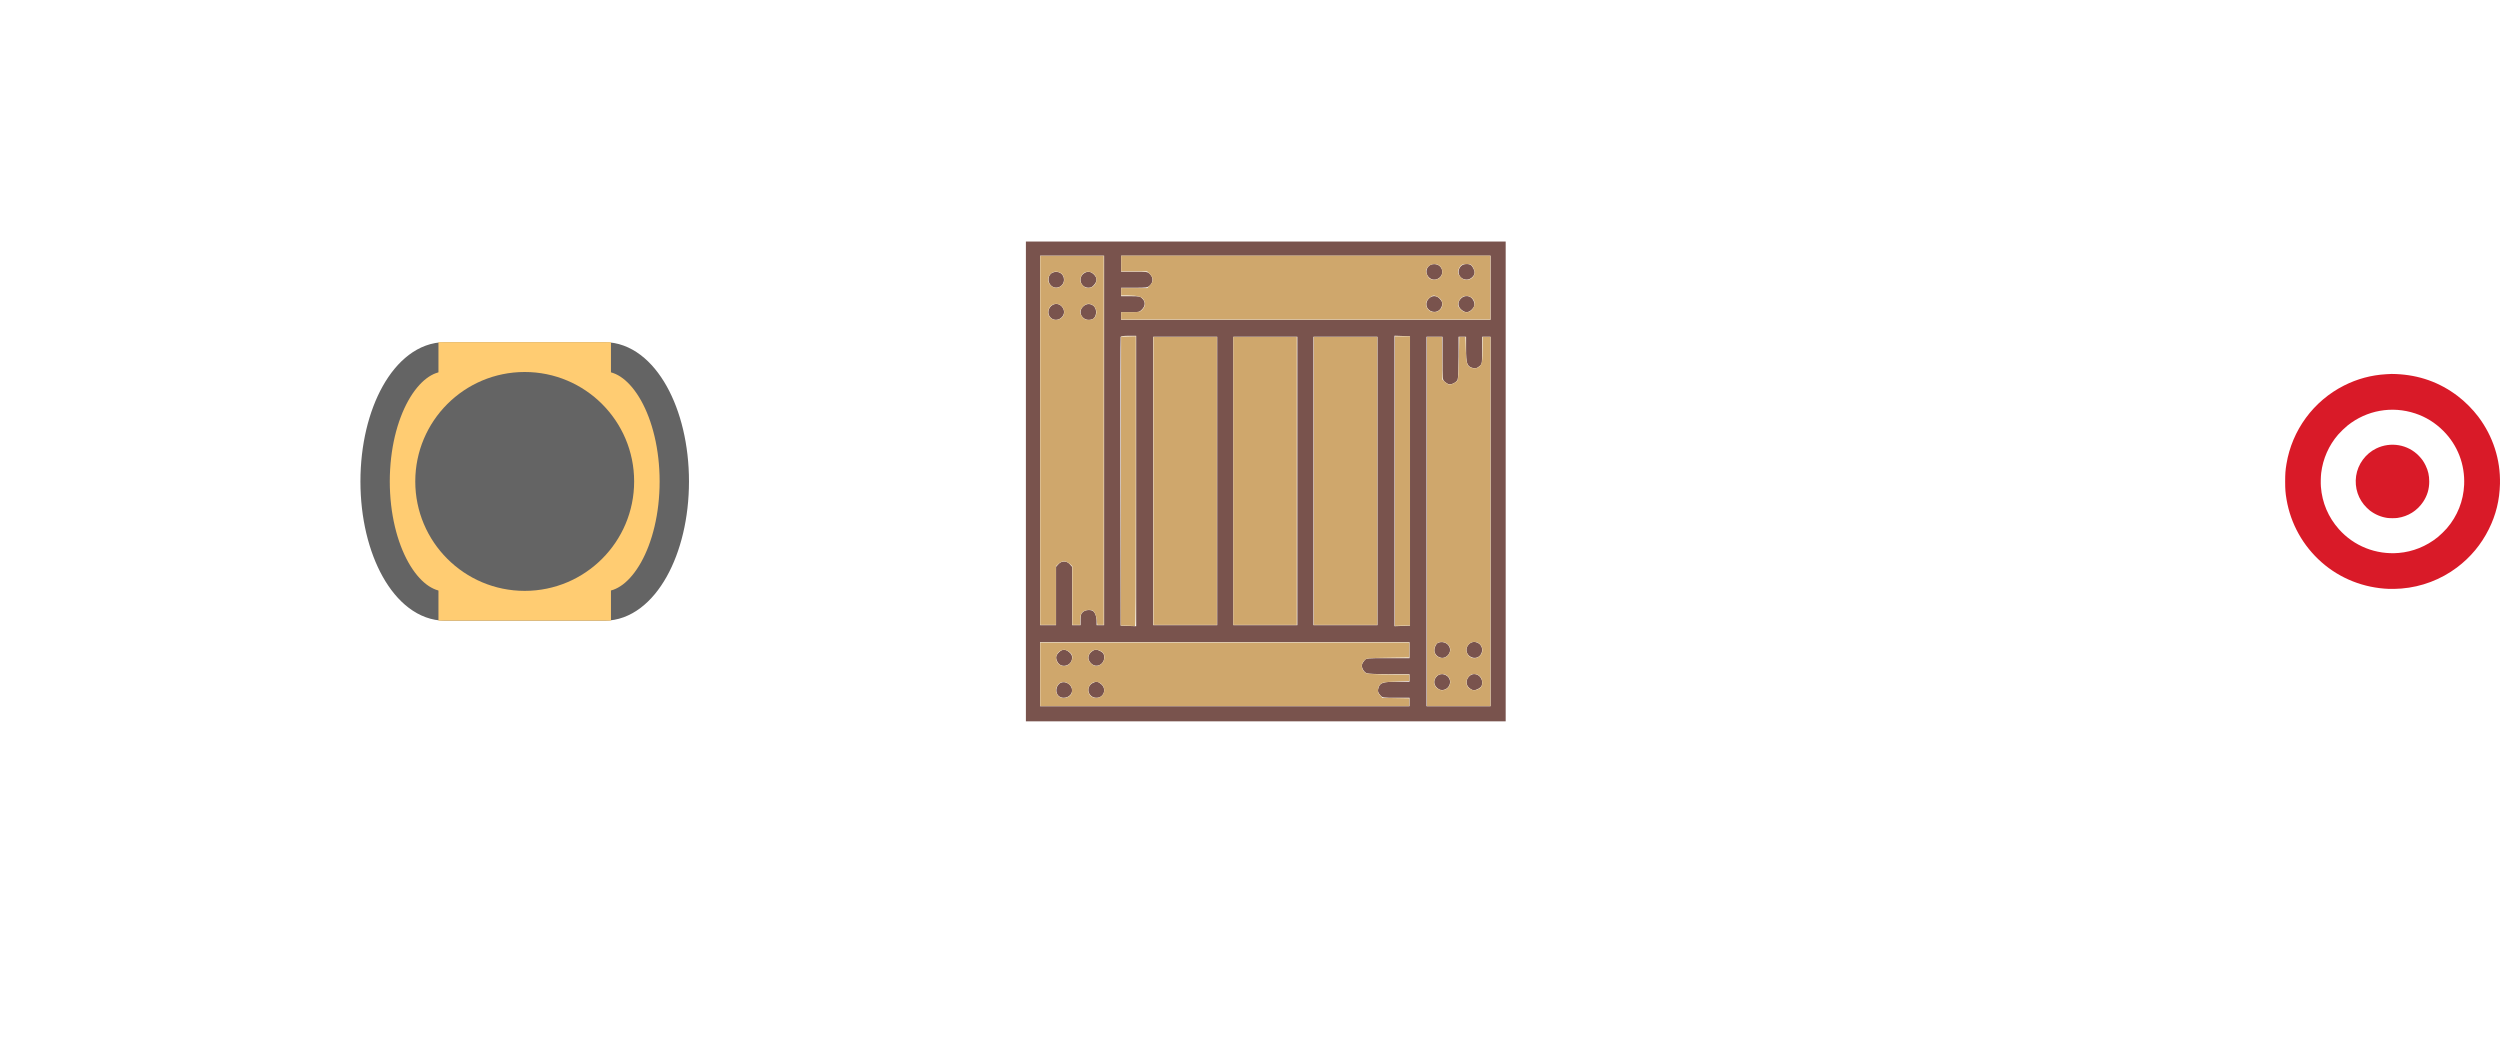
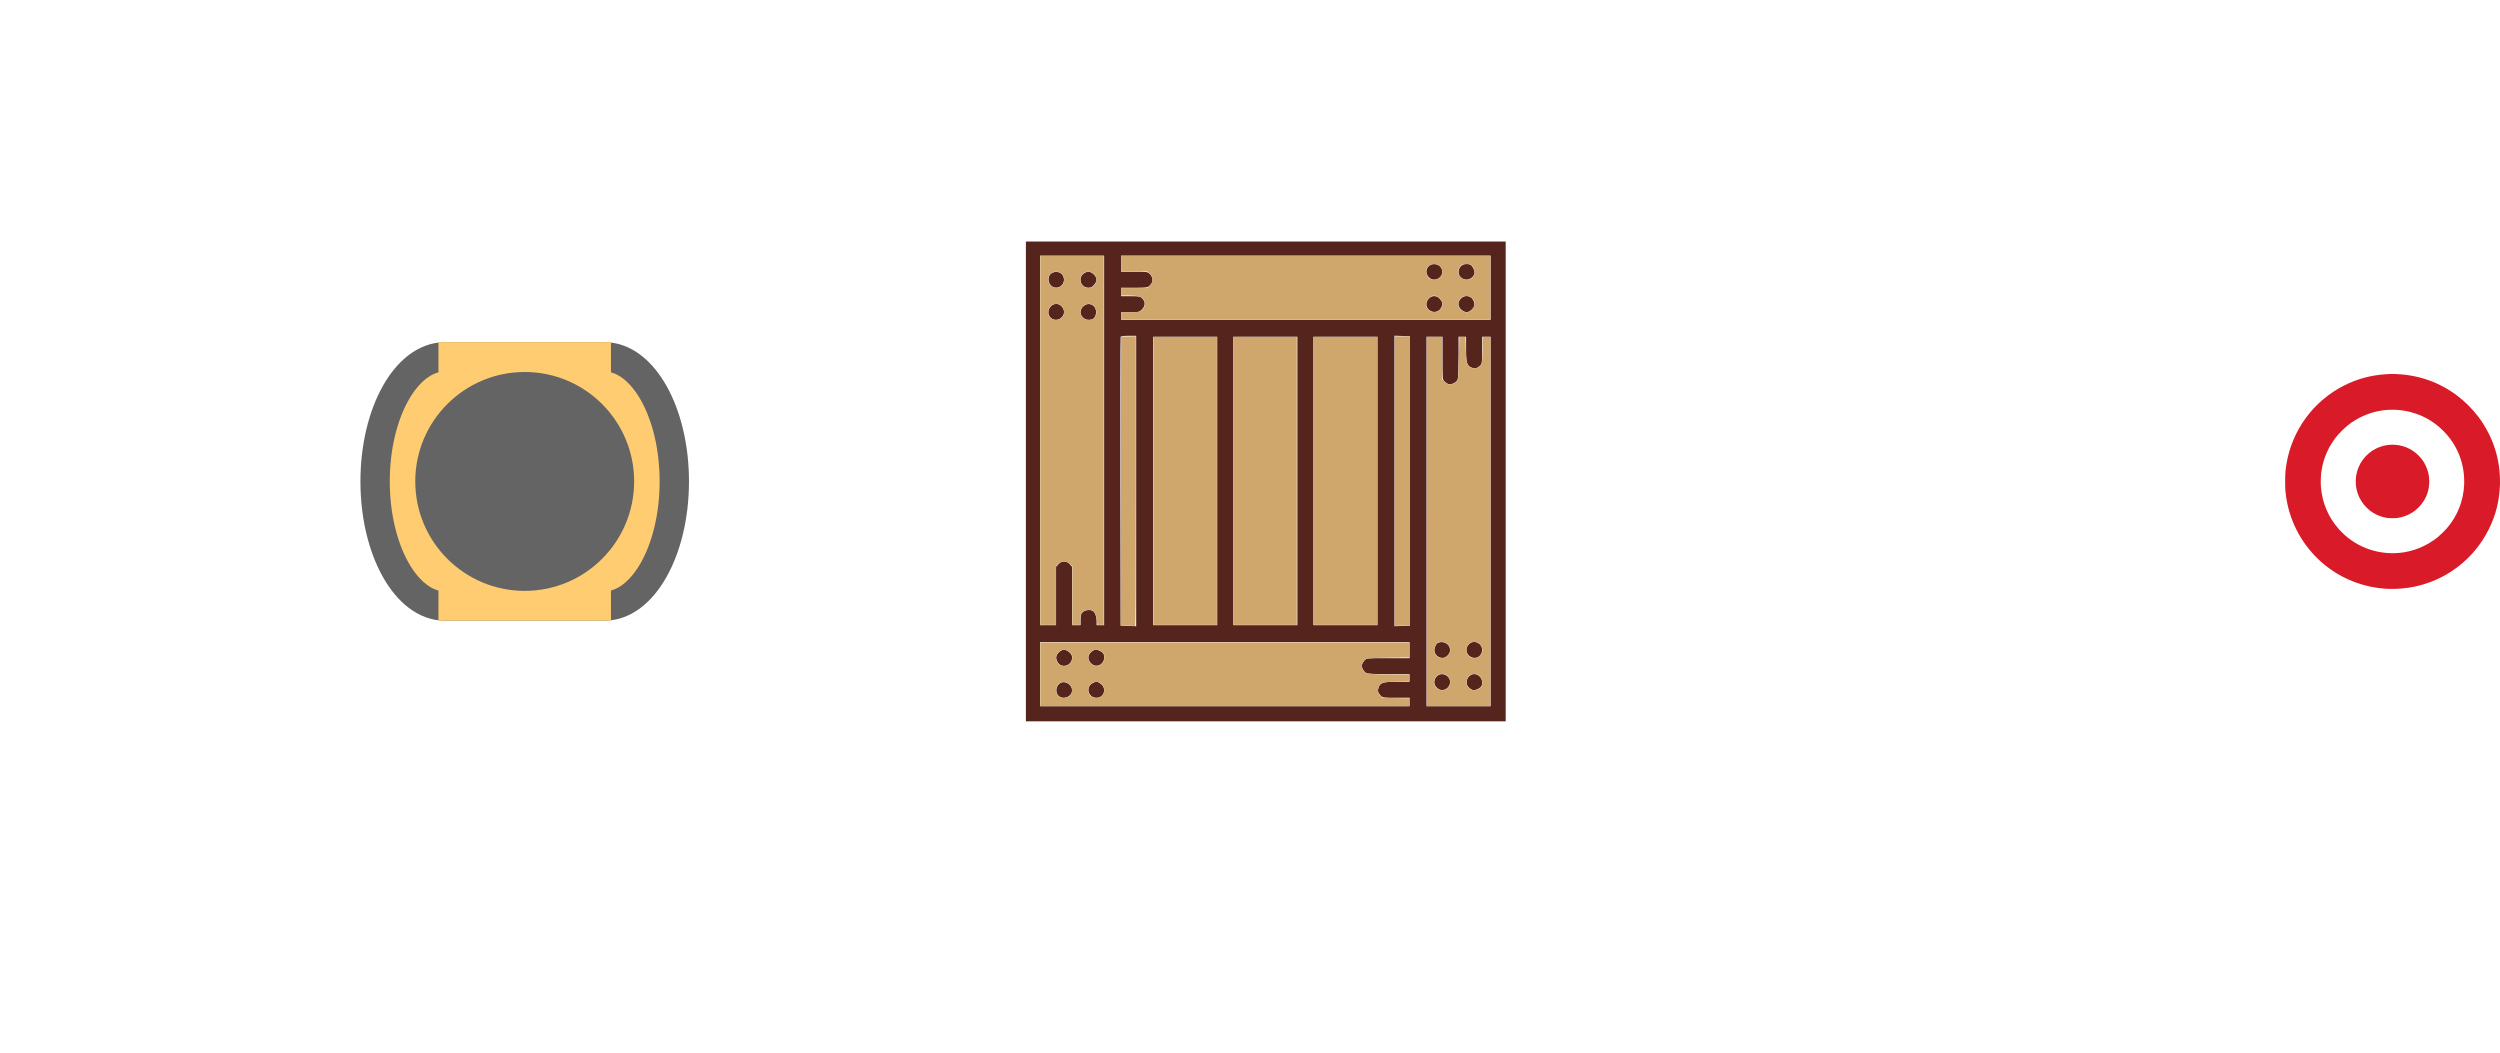
<svg xmlns="http://www.w3.org/2000/svg" xmlns:xlink="http://www.w3.org/1999/xlink" width="340.616mm" height="143.431mm" viewBox="0 0 1206.906 508.22" id="svg2" version="1.1">
  <defs id="defs4">
    <linearGradient id="linearGradient8324">
      <stop style="stop-color:#195eaf;stop-opacity:1;" offset="0" id="stop8326" />
      <stop style="stop-color:#195eaf;stop-opacity:0;" offset="1" id="stop8328" />
    </linearGradient>
    <linearGradient xlink:href="#linearGradient8324" id="linearGradient8330" x1="84.873" y1="592.25" x2="1402.669" y2="592.25" gradientUnits="userSpaceOnUse" gradientTransform="translate(-4.04061,-539.1169)" />
    <linearGradient xlink:href="#linearGradient8324" id="linearGradient18275" gradientUnits="userSpaceOnUse" x1="84.873" y1="592.25" x2="1402.669" y2="592.25" gradientTransform="translate(14.14214,577.8072)" />
  </defs>
  <g id="layer1" transform="translate(-39.73702,-222.8384)">
    <path style="fill:none;fill-rule:evenodd;stroke:url(#linearGradient18275);stroke-width:21.26;stroke-linecap:round;stroke-linejoin:miter;stroke-miterlimit:4;stroke-dasharray:42.52, 42.52;stroke-dashoffset:0;stroke-opacity:1" d="m 132.451,1036.192 c 0,0 -83.838,1.653 66,0 149.838,-1.653 160.127,206 456.857,206 296.73,0 406.857,-208.571 508.286,-208.571" id="path8283" />
-     <g id="g8250" transform="matrix(1.264757,0,0,1.264757,-111.9364,-146.0837)">
-       <g transform="matrix(0.9890888,0,0,0.9890888,71.5238,84.11912)" id="g8207">
-         <g id="g8128" transform="matrix(0.1889383,0,0,0.1889383,442.9511,301.1871)" style="fill:#54241d;fill-opacity:0.784">
-           <g id="g8130" transform="matrix(0.1,0,0,-0.1,0,509)" style="fill:#54241d;fill-opacity:0.784">
-             <path id="path8132" d="m 100,90 0,-4900 4900,0 4900,0 0,4900 0,4900 -4900,0 -4900,0 0,-4900 z m 1598,837.5 0,-3773.7 -77,0 -77,0 0,86.6 c 0,98.2 -38.5,190.6 -86.6,209.9 -65.5,25 -152.1,11.5 -196.4,-30.8 -36.6,-34.6 -44.3,-61.6 -44.3,-154 l 0,-111.7 -86.6,0 -86.6,0 0,594.9 0,596.9 -46.2,52 c -63.5,75.1 -171.4,75.1 -234.9,0 l -46.2,-52 0,-596.9 0,-594.9 -163.7,0 -163.7,0 0,3773.7 0,3773.7 654.6,0 654.6,0 0,-3773.7 z m 7893.9,3119.1 0,-654.6 -3773.6,0 -3773.7,0 0,77 0,77 184.8,0 c 177.1,0 186.8,1.9 240.7,55.8 71.2,73.2 75.1,157.9 7.7,223.3 -42.4,44.3 -59.7,48.1 -240.7,48.1 l -192.5,0 0,86.6 0,86.6 267.6,0 c 252.2,0 271.5,1.9 317.7,44.3 73.2,65.5 75.1,163.7 1.9,234.9 -44.3,46.2 -55.8,48.1 -317.7,48.1 l -269.5,0 0,163.7 0,163.7 3773.7,0 3773.7,0 0,-654.5 z m -7239.2,-3947 0,-2967 -157.9,5.8 -159.8,5.8 -5.8,2936.2 c -1.9,1615.4 0,2947.7 5.8,2961.2 5.8,15.4 57.8,23.1 163.7,23.1 l 154,0 0,-2965.1 z m 5593.1,0 0,-2955.4 -157.9,-5.8 -159.8,-5.8 0,2967 0,2967 159.8,-5.8 157.9,-5.8 0,-2955.4 z m -3937.4,0 0,-2945.8 -654.6,0 -654.6,0 0,2945.8 0,2945.8 654.6,0 654.6,0 0,-2945.8 z m 1636.6,0 0,-2945.8 -654.6,0 -654.6,0 0,2945.8 0,2945.8 654.6,0 654.6,0 0,-2945.8 z m 1636.5,0 0,-2945.8 -654.6,0 -654.6,0 0,2945.8 0,2945.8 654.6,0 654.6,0 0,-2945.8 z M 8610,2606.4 c 0,-431.3 0,-440.9 44.3,-479.4 23.1,-21.2 57.8,-44.3 77,-50.1 53.9,-19.3 165.6,36.6 186.8,92.4 11.5,28.9 19.2,236.8 19.2,464 l 0,412 77,0 77,0 0,-250.3 c 0,-284.9 19.2,-348.5 115.5,-381.2 67.4,-25 107.8,-15.4 169.4,40.4 40.4,36.6 42.4,53.9 42.4,315.8 l 0,275.3 86.6,0 86.6,0 0,-3773.6 0,-3773.7 -654.6,0 -654.6,0 0,3773.7 0,3773.7 163.7,0 163.7,0 0,-439 z m -673.8,-5962.8 0,-163.6 -439,0 c -431.3,0 -440.9,0 -479.4,-42.4 -21.2,-25 -46.2,-63.5 -52,-86.6 -17.3,-57.8 36.6,-155.9 96.3,-179.1 27,-11.5 234.9,-19.2 462.1,-19.2 l 412,0 0,-77 0,-77 -250.3,0 c -285,0 -348.5,-19.2 -381.2,-115.5 -25,-67.4 -15.4,-107.8 40.4,-167.5 36.6,-42.4 53.9,-44.3 315.8,-44.3 l 275.3,0 0,-86.6 0,-86.6 -3773.7,0 -3773.7,0 0,654.6 0,654.6 3773.7,0 3773.7,0 0,-163.8 z" style="fill:#54241d;fill-opacity:0.784" />
-             <path id="path8134" d="m 644.9,4354.6 c -92.4,-36.6 -111.7,-182.9 -34.7,-259.9 98.2,-100.1 267.6,-27 267.6,115.5 0,121.3 -113.6,192.6 -232.9,144.4 z" style="fill:#54241d;fill-opacity:0.784" />
-             <path id="path8136" d="m 1303.3,4350.8 c -150.2,-80.9 -94.3,-304.2 75.1,-304.2 50.1,0 77,13.5 115.5,59.7 65.5,77 63.5,142.5 -5.8,211.8 -59.6,57.7 -119.3,69.3 -184.8,32.7 z" style="fill:#54241d;fill-opacity:0.784" />
-             <path id="path8138" d="m 648.7,3696.2 c -98.2,-52 -119.4,-188.7 -42.4,-261.8 129,-121.3 335,32.7 254.2,188.7 -44.3,84.6 -134.8,115.4 -211.8,73.1 z" style="fill:#54241d;fill-opacity:0.784" />
-             <path id="path8140" d="m 1278.3,3671.1 c -148.3,-125.2 -5.8,-336.9 179.1,-267.6 84.7,32.7 104,198.3 30.8,265.7 -63.6,57.8 -142.5,57.8 -209.9,1.9 z" style="fill:#54241d;fill-opacity:0.784" />
-             <path id="path8142" d="m 8325.1,4483.6 c -121.3,-129 32.7,-335 188.7,-254.1 154,78.9 100.1,298.4 -73.2,298.4 -52,0 -86.6,-13.5 -115.5,-44.3 z" style="fill:#54241d;fill-opacity:0.784" />
-             <path id="path8144" d="m 8977.8,4477.9 c -90.5,-113.6 -17.3,-265.7 127.1,-265.7 77,0 159.8,75.1 159.8,144.4 0,53.9 -50,144.4 -86.6,159.8 -75.2,28.8 -159.9,11.5 -200.3,-38.5 z" style="fill:#54241d;fill-opacity:0.784" />
-             <path id="path8146" d="m 8330.8,3825.2 c -78.9,-77 -63.5,-202.2 32.7,-252.2 104,-53.9 213.7,1.9 238.7,119.4 7.7,46.2 0,71.2 -40.4,119.4 -65.4,78.8 -161.7,84.6 -231,13.4 z" style="fill:#54241d;fill-opacity:0.784" />
-             <path id="path8148" d="m 8985.5,3825.2 c -71.2,-69.3 -65.5,-165.6 11.5,-229.1 77,-65.5 142.5,-63.5 211.8,5.8 61.6,63.5 69.3,111.7 27,192.5 -48.2,94.3 -173.3,109.7 -250.3,30.8 z" style="fill:#54241d;fill-opacity:0.784" />
-             <path id="path8150" d="m 8517.6,-3206.2 c -42.4,-17.3 -84.7,-121.3 -71.2,-179.1 15.4,-67.4 63.5,-111.7 136.7,-127.1 84.7,-17.3 181,67.4 181,157.9 -0.1,119.4 -127.1,196.4 -246.5,148.3 z" style="fill:#54241d;fill-opacity:0.784" />
-             <path id="path8152" d="m 9153,-3231.2 c -86.6,-80.9 -65.5,-215.6 40.4,-265.7 109.7,-53.9 225.3,23.1 225.3,146.3 0,138.6 -165.6,213.7 -265.7,119.4 z" style="fill:#54241d;fill-opacity:0.784" />
-             <path id="path8154" d="m 8498.3,-3885.8 c -88.6,-82.8 -71.2,-206 36.6,-267.6 98.2,-55.8 229.1,27 229.1,146.3 0,134.7 -167.5,211.8 -265.7,121.3 z" style="fill:#54241d;fill-opacity:0.784" />
-             <path id="path8156" d="m 9149.1,-3895.5 c -65.5,-71.2 -63.5,-173.3 7.7,-233 28.9,-25 69.3,-46.2 90.5,-46.2 53.9,0 144.4,50 159.8,86.6 65.5,175.3 -134.8,323.6 -258,192.6 z" style="fill:#54241d;fill-opacity:0.784" />
-             <path id="path8158" d="m 771.9,-3402.6 c -61.6,-63.5 -69.3,-111.7 -27,-192.5 73.2,-144.4 298.4,-82.8 298.4,82.8 0,50.1 -13.5,77 -59.7,115.5 -76.9,65.5 -142.3,63.5 -211.7,-5.8 z" style="fill:#54241d;fill-opacity:0.784" />
-             <path id="path8160" d="m 1440,-3389.1 c -77,-67.4 -82.8,-150.2 -21.2,-223.3 125.1,-148.3 336.9,-5.8 267.6,179.1 -15.4,36.6 -105.9,86.6 -159.8,86.6 -21.1,0 -59.6,-19.3 -86.6,-42.4 z" style="fill:#54241d;fill-opacity:0.784" />
-             <path id="path8162" d="m 818.1,-4020.6 c -107.8,-44.3 -130.9,-213.7 -38.5,-279.2 104,-73.2 263.8,0 263.8,123.2 0,109.8 -127.1,196.4 -225.3,156 z" style="fill:#54241d;fill-opacity:0.784" />
-             <path id="path8164" d="m 1467,-4026.4 c -154,-79 -98.2,-302.3 75.1,-302.3 150.2,0 211.8,179.1 96.3,277.3 -65.5,55.8 -100.2,61.6 -171.4,25 z" style="fill:#54241d;fill-opacity:0.784" />
-           </g>
-         </g>
-         <path style="opacity:1;fill:#cfa76c;fill-opacity:1;stroke:none;stroke-width:15.945;stroke-linecap:butt;stroke-linejoin:round;stroke-miterlimit:4;stroke-dasharray:none;stroke-dashoffset:0;stroke-opacity:1" d="m 481.606,331.756 0,-1.429 3.588,0 c 3.317,0 3.653,-0.065 4.45,-0.862 1.181,-1.181 1.424,-2.405 0.741,-3.726 -0.706,-1.366 -2.243,-1.836 -6.011,-1.839 l -2.768,-0.002 0,-1.429 0,-1.429 5.027,0 5.027,0 1.044,-1.044 c 1.404,-1.404 1.404,-2.937 0,-4.341 l -1.044,-1.044 -5.027,0 -5.027,0 0,-3.036 0,-3.036 71.25,0 71.25,0 0,12.321 0,12.321 -71.25,0 -71.25,0 0,-1.429 z M 604.59,329.451 c 1.601,-1.483 1.187,-3.968 -0.834,-5.013 -1.466,-0.758 -1.979,-0.682 -3.287,0.487 -0.907,0.811 -1.148,1.308 -1.148,2.368 0,2.685 3.26,4.021 5.269,2.159 z m 12.52,-0.223 c 1.106,-1.314 1.184,-2.761 0.216,-3.991 -1.398,-1.778 -4.166,-1.522 -5.201,0.48 -0.771,1.492 -0.637,2.404 0.525,3.566 1.464,1.464 3.2,1.443 4.46,-0.055 z m -12.452,-12.278 c 0.605,-0.605 0.877,-1.274 0.877,-2.159 0,-3.58 -4.981,-4.21 -6.193,-0.784 -0.295,0.833 0.579,2.921 1.428,3.415 1.181,0.686 2.945,0.472 3.889,-0.472 z m 12.5,0 c 1.068,-1.068 1.126,-2.461 0.166,-4.034 -0.605,-0.993 -0.911,-1.161 -2.112,-1.161 -1.903,0 -2.47,0.267 -3.083,1.454 -0.746,1.442 -0.652,2.266 0.402,3.518 1.217,1.446 3.303,1.546 4.627,0.222 z" id="path8189" />
-         <path style="opacity:1;fill:#cfa76c;fill-opacity:1;stroke:none;stroke-width:15.945;stroke-linecap:butt;stroke-linejoin:round;stroke-miterlimit:4;stroke-dasharray:none;stroke-dashoffset:0;stroke-opacity:1" d="m 599.633,411.119 0,-71.216 2.881,0 2.881,0 0.087,8.227 0.087,8.227 0.935,0.856 c 0.514,0.471 1.224,0.929 1.578,1.018 0.891,0.224 2.947,-0.827 3.373,-1.723 0.237,-0.5 0.372,-2.912 0.482,-8.649 l 0.153,-7.956 1.185,0 1.185,0 0.138,4.609 c 0.16,5.342 0.447,6.461 1.826,7.115 1.285,0.61 2.419,0.507 3.393,-0.306 1.078,-0.9 1.249,-1.887 1.269,-7.314 l 0.015,-4.104 1.515,0 1.515,0 0,71.216 0,71.216 -12.248,0 -12.248,0 0,-71.216 z m 7.208,64.754 c 2.211,-1.049 2.394,-4.137 0.321,-5.401 -2.17,-1.323 -4.75,0.138 -4.75,2.691 0,1.137 0.497,1.949 1.608,2.626 0.964,0.588 1.712,0.61 2.822,0.084 z m 12.309,0.057 c 1.309,-0.554 1.825,-1.312 1.806,-2.652 -0.029,-2.002 -1.329,-3.317 -3.279,-3.317 -0.707,0 -1.117,0.195 -1.76,0.839 -1.575,1.575 -1.37,3.864 0.444,4.97 0.969,0.591 1.676,0.632 2.789,0.16 z m -11.643,-12.957 c 1.046,-1.002 1.368,-2.264 0.879,-3.436 -0.747,-1.788 -3.355,-2.567 -4.798,-1.432 -1.313,1.033 -1.508,3.643 -0.352,4.729 1.322,1.242 3.06,1.299 4.271,0.139 z m 12.103,0.35 c 2.528,-1.701 1.339,-5.736 -1.69,-5.736 -0.915,0 -1.287,0.152 -2.026,0.829 -2.815,2.579 0.558,7.032 3.716,4.907 z" id="path8191" />
-         <path style="opacity:1;fill:#cfa76c;fill-opacity:1;stroke:none;stroke-width:15.945;stroke-linecap:butt;stroke-linejoin:round;stroke-miterlimit:4;stroke-dasharray:none;stroke-dashoffset:0;stroke-opacity:1" d="m 450.383,379.804 0,-71.216 12.248,0 12.248,0 0,71.216 0,71.216 -1.243,0 -1.243,0 -0.178,-1.705 c -0.196,-1.868 -0.854,-3.436 -1.614,-3.843 -0.729,-0.39 -2.224,-0.315 -3.229,0.161 -1.136,0.539 -1.585,1.599 -1.585,3.736 l 0,1.65 -1.515,0 -1.515,0 0,-11.317 0,-11.317 -0.694,-0.648 c -1.666,-1.554 -3.116,-1.649 -4.608,-0.301 l -1.011,0.913 0,11.335 0,11.335 -3.03,0 -3.03,0 0,-71.216 z m 7.781,-46.979 c 1.148,-0.7 1.703,-2.068 1.336,-3.293 -0.585,-1.952 -2.388,-2.9 -4.131,-2.172 -1.057,0.442 -1.666,1.267 -1.872,2.536 -0.421,2.592 2.36,4.336 4.668,2.929 z m 12.749,0.003 c 1.925,-1.514 1.279,-4.874 -1.073,-5.578 -0.828,-0.248 -1.115,-0.221 -1.94,0.183 -1.125,0.551 -2.111,1.894 -2.111,2.874 0,0.848 0.944,2.286 1.775,2.707 0.969,0.49 2.605,0.399 3.349,-0.186 z M 458.238,320.385 c 2.123,-1.429 1.719,-4.699 -0.678,-5.49 -3.497,-1.154 -5.708,3.434 -2.648,5.495 1.082,0.729 2.237,0.728 3.326,-0.005 z m 12.446,0.05 c 1.35,-1.062 1.773,-2.714 1.018,-3.979 -1.468,-2.459 -4.726,-2.248 -5.637,0.364 -0.457,1.311 -0.221,2.229 0.85,3.299 0.705,0.705 1.03,0.844 1.971,0.844 0.761,0 1.346,-0.171 1.798,-0.527 z" id="path8193" />
-         <path style="opacity:1;fill:#cfa76c;fill-opacity:1;stroke:none;stroke-width:15.945;stroke-linecap:butt;stroke-linejoin:round;stroke-miterlimit:4;stroke-dasharray:none;stroke-dashoffset:0;stroke-opacity:1" d="m 484.033,451.336 -2.589,-0.082 0.064,-55.739 0.064,-55.739 2.841,-0.071 2.841,-0.071 0,55.945 c 0,44.616 -0.064,55.935 -0.316,55.892 -0.174,-0.029 -1.481,-0.09 -2.905,-0.135 z" id="path8195" />
-         <path style="opacity:1;fill:#cfa76c;fill-opacity:1;stroke:none;stroke-width:15.945;stroke-linecap:butt;stroke-linejoin:round;stroke-miterlimit:4;stroke-dasharray:none;stroke-dashoffset:0;stroke-opacity:1" d="m 494.072,395.461 0,-55.558 12.248,0 12.248,0 0,55.558 0,55.558 -12.248,0 -12.248,0 0,-55.558 z" id="path8197" />
-         <path style="opacity:1;fill:#cfa76c;fill-opacity:1;stroke:none;stroke-width:15.945;stroke-linecap:butt;stroke-linejoin:round;stroke-miterlimit:4;stroke-dasharray:none;stroke-dashoffset:0;stroke-opacity:1" d="m 524.882,395.461 0,-55.558 12.248,0 12.248,0 0,55.558 0,55.558 -12.248,0 -12.248,0 0,-55.558 z" id="path8199" />
-         <path style="opacity:1;fill:#cfa76c;fill-opacity:1;stroke:none;stroke-width:15.945;stroke-linecap:butt;stroke-linejoin:round;stroke-miterlimit:4;stroke-dasharray:none;stroke-dashoffset:0;stroke-opacity:1" d="m 555.944,395.461 0,-55.558 12.248,0 12.248,0 0,55.558 0,55.558 -12.248,0 -12.248,0 0,-55.558 z" id="path8201" />
-         <path style="opacity:1;fill:#cfa76c;fill-opacity:1;stroke:none;stroke-width:15.945;stroke-linecap:butt;stroke-linejoin:round;stroke-miterlimit:4;stroke-dasharray:none;stroke-dashoffset:0;stroke-opacity:1" d="m 587.259,395.524 4.9e-4,-55.874 2.904,0 2.904,0 0,55.796 0,55.796 -2.905,0.078 -2.905,0.078 5e-4,-55.874 z" id="path8203" />
-         <path style="opacity:1;fill:#cfa76c;fill-opacity:1;stroke:none;stroke-width:15.945;stroke-linecap:butt;stroke-linejoin:round;stroke-miterlimit:4;stroke-dasharray:none;stroke-dashoffset:0;stroke-opacity:1" d="m 450.383,470.086 0,-12.248 71.216,0 71.216,0 0,2.869 0,2.869 -8.096,0.123 c -7.605,0.116 -8.137,0.154 -8.776,0.63 -1.722,1.283 -1.951,3.14 -0.577,4.677 0.684,0.765 0.798,0.798 3.459,0.983 1.514,0.105 5.28,0.199 8.371,0.208 l 5.619,0.016 0,1.224 0,1.224 -4.483,0.174 c -2.465,0.096 -4.888,0.282 -5.383,0.415 -1.317,0.353 -2.055,1.263 -2.19,2.701 -0.103,1.094 -0.03,1.303 0.765,2.218 l 0.878,1.01 5.206,0.089 5.206,0.089 0,1.489 0,1.489 -71.216,0 -71.216,0 0,-12.248 z m 10.425,8.874 c 1.313,-0.556 1.823,-1.31 1.823,-2.696 0,-0.998 -0.131,-1.357 -0.724,-1.975 -1.855,-1.936 -4.299,-1.559 -5.194,0.802 -0.369,0.974 -0.338,1.593 0.127,2.574 0.674,1.42 2.367,1.973 3.968,1.295 z m 13.372,-0.608 c 1.465,-1.465 1.094,-3.82 -0.774,-4.92 -2.773,-1.632 -5.738,1.799 -3.933,4.553 0.962,1.468 3.416,1.659 4.707,0.367 z m -13.167,-11.814 c 1.51,-0.781 2.237,-3.086 1.365,-4.33 -0.553,-0.789 -1.97,-1.592 -2.808,-1.591 -1.766,0.002 -3.35,1.889 -3.027,3.607 0.417,2.22 2.533,3.316 4.47,2.314 z m 12.227,0.027 c 1.101,-0.46 1.889,-1.733 1.891,-3.053 0.001,-1.233 -0.455,-1.939 -1.607,-2.486 -1.41,-0.669 -2.515,-0.538 -3.53,0.419 -1.649,1.555 -1.411,3.573 0.58,4.914 0.986,0.664 1.477,0.702 2.666,0.205 z" id="path8205" />
+     <g id="g8128" transform="matrix(0.2363536,0,0,0.2363536,532.6364,337.0784)" style="fill:#54241d;fill-opacity:1">
+       <g id="g8130" transform="matrix(0.1,0,0,-0.1,0,509)" style="fill:#54241d;fill-opacity:1">
+         <path id="path8132" d="m 100,90 0,-4900 4900,0 4900,0 0,4900 0,4900 -4900,0 -4900,0 0,-4900 z m 1598,837.5 0,-3773.7 -77,0 -77,0 0,86.6 c 0,98.2 -38.5,190.6 -86.6,209.9 -65.5,25 -152.1,11.5 -196.4,-30.8 -36.6,-34.6 -44.3,-61.6 -44.3,-154 l 0,-111.7 -86.6,0 -86.6,0 0,594.9 0,596.9 -46.2,52 c -63.5,75.1 -171.4,75.1 -234.9,0 l -46.2,-52 0,-596.9 0,-594.9 -163.7,0 -163.7,0 0,3773.7 0,3773.7 654.6,0 654.6,0 0,-3773.7 z m 7893.9,3119.1 0,-654.6 -3773.6,0 -3773.7,0 0,77 0,77 184.8,0 c 177.1,0 186.8,1.9 240.7,55.8 71.2,73.2 75.1,157.9 7.7,223.3 -42.4,44.3 -59.7,48.1 -240.7,48.1 l -192.5,0 0,86.6 0,86.6 267.6,0 c 252.2,0 271.5,1.9 317.7,44.3 73.2,65.5 75.1,163.7 1.9,234.9 -44.3,46.2 -55.8,48.1 -317.7,48.1 l -269.5,0 0,163.7 0,163.7 3773.7,0 3773.7,0 0,-654.5 z m -7239.2,-3947 0,-2967 -157.9,5.8 -159.8,5.8 -5.8,2936.2 c -1.9,1615.4 0,2947.7 5.8,2961.2 5.8,15.4 57.8,23.1 163.7,23.1 l 154,0 0,-2965.1 z m 5593.1,0 0,-2955.4 -157.9,-5.8 -159.8,-5.8 0,2967 0,2967 159.8,-5.8 157.9,-5.8 0,-2955.4 z m -3937.4,0 0,-2945.8 -654.6,0 -654.6,0 0,2945.8 0,2945.8 654.6,0 654.6,0 0,-2945.8 z m 1636.6,0 0,-2945.8 -654.6,0 -654.6,0 0,2945.8 0,2945.8 654.6,0 654.6,0 0,-2945.8 z m 1636.5,0 0,-2945.8 -654.6,0 -654.6,0 0,2945.8 0,2945.8 654.6,0 654.6,0 0,-2945.8 z M 8610,2606.4 c 0,-431.3 0,-440.9 44.3,-479.4 23.1,-21.2 57.8,-44.3 77,-50.1 53.9,-19.3 165.6,36.6 186.8,92.4 11.5,28.9 19.2,236.8 19.2,464 l 0,412 77,0 77,0 0,-250.3 c 0,-284.9 19.2,-348.5 115.5,-381.2 67.4,-25 107.8,-15.4 169.4,40.4 40.4,36.6 42.4,53.9 42.4,315.8 l 0,275.3 86.6,0 86.6,0 0,-3773.6 0,-3773.7 -654.6,0 -654.6,0 0,3773.7 0,3773.7 163.7,0 163.7,0 0,-439 z m -673.8,-5962.8 0,-163.6 -439,0 c -431.3,0 -440.9,0 -479.4,-42.4 -21.2,-25 -46.2,-63.5 -52,-86.6 -17.3,-57.8 36.6,-155.9 96.3,-179.1 27,-11.5 234.9,-19.2 462.1,-19.2 l 412,0 0,-77 0,-77 -250.3,0 c -285,0 -348.5,-19.2 -381.2,-115.5 -25,-67.4 -15.4,-107.8 40.4,-167.5 36.6,-42.4 53.9,-44.3 315.8,-44.3 l 275.3,0 0,-86.6 0,-86.6 -3773.7,0 -3773.7,0 0,654.6 0,654.6 3773.7,0 3773.7,0 0,-163.8 z" style="fill:#54241d;fill-opacity:1" />
+         <path id="path8134" d="m 644.9,4354.6 c -92.4,-36.6 -111.7,-182.9 -34.7,-259.9 98.2,-100.1 267.6,-27 267.6,115.5 0,121.3 -113.6,192.6 -232.9,144.4 z" style="fill:#54241d;fill-opacity:1" />
+         <path id="path8136" d="m 1303.3,4350.8 c -150.2,-80.9 -94.3,-304.2 75.1,-304.2 50.1,0 77,13.5 115.5,59.7 65.5,77 63.5,142.5 -5.8,211.8 -59.6,57.7 -119.3,69.3 -184.8,32.7 z" style="fill:#54241d;fill-opacity:1" />
+         <path id="path8138" d="m 648.7,3696.2 c -98.2,-52 -119.4,-188.7 -42.4,-261.8 129,-121.3 335,32.7 254.2,188.7 -44.3,84.6 -134.8,115.4 -211.8,73.1 z" style="fill:#54241d;fill-opacity:1" />
+         <path id="path8140" d="m 1278.3,3671.1 c -148.3,-125.2 -5.8,-336.9 179.1,-267.6 84.7,32.7 104,198.3 30.8,265.7 -63.6,57.8 -142.5,57.8 -209.9,1.9 z" style="fill:#54241d;fill-opacity:1" />
+         <path id="path8142" d="m 8325.1,4483.6 c -121.3,-129 32.7,-335 188.7,-254.1 154,78.9 100.1,298.4 -73.2,298.4 -52,0 -86.6,-13.5 -115.5,-44.3 z" style="fill:#54241d;fill-opacity:1" />
+         <path id="path8144" d="m 8977.8,4477.9 c -90.5,-113.6 -17.3,-265.7 127.1,-265.7 77,0 159.8,75.1 159.8,144.4 0,53.9 -50,144.4 -86.6,159.8 -75.2,28.8 -159.9,11.5 -200.3,-38.5 z" style="fill:#54241d;fill-opacity:1" />
+         <path id="path8146" d="m 8330.8,3825.2 c -78.9,-77 -63.5,-202.2 32.7,-252.2 104,-53.9 213.7,1.9 238.7,119.4 7.7,46.2 0,71.2 -40.4,119.4 -65.4,78.8 -161.7,84.6 -231,13.4 z" style="fill:#54241d;fill-opacity:1" />
+         <path id="path8148" d="m 8985.5,3825.2 c -71.2,-69.3 -65.5,-165.6 11.5,-229.1 77,-65.5 142.5,-63.5 211.8,5.8 61.6,63.5 69.3,111.7 27,192.5 -48.2,94.3 -173.3,109.7 -250.3,30.8 z" style="fill:#54241d;fill-opacity:1" />
+         <path id="path8150" d="m 8517.6,-3206.2 c -42.4,-17.3 -84.7,-121.3 -71.2,-179.1 15.4,-67.4 63.5,-111.7 136.7,-127.1 84.7,-17.3 181,67.4 181,157.9 -0.1,119.4 -127.1,196.4 -246.5,148.3 z" style="fill:#54241d;fill-opacity:1" />
+         <path id="path8152" d="m 9153,-3231.2 c -86.6,-80.9 -65.5,-215.6 40.4,-265.7 109.7,-53.9 225.3,23.1 225.3,146.3 0,138.6 -165.6,213.7 -265.7,119.4 z" style="fill:#54241d;fill-opacity:1" />
+         <path id="path8154" d="m 8498.3,-3885.8 c -88.6,-82.8 -71.2,-206 36.6,-267.6 98.2,-55.8 229.1,27 229.1,146.3 0,134.7 -167.5,211.8 -265.7,121.3 z" style="fill:#54241d;fill-opacity:1" />
+         <path id="path8156" d="m 9149.1,-3895.5 c -65.5,-71.2 -63.5,-173.3 7.7,-233 28.9,-25 69.3,-46.2 90.5,-46.2 53.9,0 144.4,50 159.8,86.6 65.5,175.3 -134.8,323.6 -258,192.6 z" style="fill:#54241d;fill-opacity:1" />
+         <path id="path8158" d="m 771.9,-3402.6 c -61.6,-63.5 -69.3,-111.7 -27,-192.5 73.2,-144.4 298.4,-82.8 298.4,82.8 0,50.1 -13.5,77 -59.7,115.5 -76.9,65.5 -142.3,63.5 -211.7,-5.8 z" style="fill:#54241d;fill-opacity:1" />
+         <path id="path8160" d="m 1440,-3389.1 c -77,-67.4 -82.8,-150.2 -21.2,-223.3 125.1,-148.3 336.9,-5.8 267.6,179.1 -15.4,36.6 -105.9,86.6 -159.8,86.6 -21.1,0 -59.6,-19.3 -86.6,-42.4 z" style="fill:#54241d;fill-opacity:1" />
+         <path id="path8162" d="m 818.1,-4020.6 c -107.8,-44.3 -130.9,-213.7 -38.5,-279.2 104,-73.2 263.8,0 263.8,123.2 0,109.8 -127.1,196.4 -225.3,156 z" style="fill:#54241d;fill-opacity:1" />
+         <path id="path8164" d="m 1467,-4026.4 c -154,-79 -98.2,-302.3 75.1,-302.3 150.2,0 211.8,179.1 96.3,277.3 -65.5,55.8 -100.2,61.6 -171.4,25 z" style="fill:#54241d;fill-opacity:1" />
      </g>
    </g>
+     <path style="opacity:1;fill:#cfa76c;fill-opacity:1;stroke:none;stroke-width:15.945;stroke-linecap:butt;stroke-linejoin:round;stroke-miterlimit:4;stroke-dasharray:none;stroke-dashoffset:0;stroke-opacity:1" d="m 580.993,375.318 0,-1.787 4.488,0 c 4.149,0 4.57,-0.082 5.566,-1.078 1.477,-1.477 1.781,-3.008 0.927,-4.661 -0.884,-1.709 -2.806,-2.297 -7.519,-2.3 l -3.462,-0.002 0,-1.787 0,-1.787 6.289,0 6.289,0 1.306,-1.306 c 1.756,-1.756 1.756,-3.674 0,-5.43 l -1.306,-1.306 -6.289,0 -6.289,0 0,-3.798 0,-3.798 89.131,0 89.131,0 0,15.414 0,15.414 -89.131,0 -89.131,0 0,-1.787 z m 153.847,-2.883 c 2.002,-1.856 1.485,-4.964 -1.043,-6.271 -1.834,-0.949 -2.475,-0.854 -4.112,0.609 -1.135,1.014 -1.437,1.636 -1.437,2.962 0,3.359 4.078,5.03 6.592,2.701 z m 15.662,-0.279 c 1.383,-1.644 1.481,-3.453 0.27,-4.993 -1.749,-2.224 -5.211,-1.904 -6.506,0.6 -0.965,1.866 -0.797,3.008 0.657,4.461 1.832,1.832 4.003,1.805 5.579,-0.069 z m -15.577,-15.359 c 0.757,-0.757 1.097,-1.593 1.097,-2.701 0,-4.479 -6.23,-5.267 -7.747,-0.98 -0.369,1.042 0.724,3.654 1.786,4.272 1.477,0.859 3.684,0.591 4.865,-0.591 z m 15.637,0 c 1.336,-1.336 1.408,-3.078 0.208,-5.046 -0.757,-1.242 -1.139,-1.452 -2.642,-1.452 -2.381,0 -3.089,0.334 -3.857,1.819 -0.933,1.804 -0.815,2.835 0.503,4.401 1.522,1.809 4.132,1.934 5.789,0.278 z" id="path8189" />
+     <path style="opacity:1;fill:#cfa76c;fill-opacity:1;stroke:none;stroke-width:15.945;stroke-linecap:butt;stroke-linejoin:round;stroke-miterlimit:4;stroke-dasharray:none;stroke-dashoffset:0;stroke-opacity:1" d="m 728.639,474.598 0,-89.088 3.604,0 3.604,0 0.108,10.292 0.108,10.292 1.169,1.071 c 0.643,0.589 1.531,1.162 1.973,1.273 1.115,0.28 3.687,-1.034 4.219,-2.155 0.297,-0.626 0.465,-3.643 0.603,-10.82 l 0.191,-9.953 1.482,0 1.482,0 0.173,5.765 c 0.201,6.683 0.559,8.082 2.284,8.9 1.607,0.763 3.026,0.635 4.244,-0.382 1.349,-1.126 1.563,-2.361 1.588,-9.15 l 0.019,-5.134 1.895,0 1.895,0 0,89.088 0,89.088 -15.322,0 -15.322,0 0,-89.088 z m 9.016,81.005 c 2.766,-1.312 2.995,-5.175 0.401,-6.757 -2.715,-1.655 -5.942,0.173 -5.942,3.366 0,1.423 0.622,2.438 2.011,3.286 1.207,0.736 2.142,0.763 3.53,0.105 z m 15.398,0.071 c 1.638,-0.693 2.283,-1.641 2.259,-3.318 -0.036,-2.504 -1.663,-4.15 -4.101,-4.15 -0.885,0 -1.397,0.244 -2.202,1.049 -1.97,1.97 -1.714,4.834 0.555,6.218 1.212,0.739 2.097,0.79 3.489,0.201 z M 738.489,539.464 c 1.308,-1.253 1.712,-2.832 1.099,-4.298 -0.935,-2.237 -4.197,-3.211 -6.002,-1.791 -1.643,1.292 -1.886,4.558 -0.44,5.916 1.654,1.554 3.828,1.624 5.343,0.173 z m 15.14,0.437 c 3.163,-2.128 1.676,-7.176 -2.115,-7.176 -1.144,0 -1.61,0.191 -2.534,1.038 -3.521,3.227 0.698,8.797 4.649,6.138 z" id="path8191" />
+     <path style="opacity:1;fill:#cfa76c;fill-opacity:1;stroke:none;stroke-width:15.945;stroke-linecap:butt;stroke-linejoin:round;stroke-miterlimit:4;stroke-dasharray:none;stroke-dashoffset:0;stroke-opacity:1" d="m 541.934,435.425 0,-89.088 15.322,0 15.322,0 0,89.088 0,89.088 -1.554,0 -1.554,0 -0.223,-2.132 c -0.245,-2.337 -1.069,-4.299 -2.019,-4.807 -0.912,-0.488 -2.782,-0.395 -4.039,0.202 -1.421,0.674 -1.983,2 -1.983,4.674 l 0,2.064 -1.895,0 -1.895,0 0,-14.157 0,-14.157 -0.869,-0.81 c -2.085,-1.944 -3.898,-2.063 -5.765,-0.377 l -1.265,1.142 0,14.179 0,14.179 -3.791,0 -3.791,0 0,-89.088 z m 9.733,-58.768 c 1.436,-0.876 2.13,-2.586 1.671,-4.119 -0.732,-2.442 -2.987,-3.628 -5.168,-2.717 -1.322,0.552 -2.084,1.585 -2.342,3.172 -0.526,3.242 2.952,5.424 5.839,3.664 z m 15.948,0.004 c 2.408,-1.894 1.6,-6.097 -1.342,-6.978 -1.036,-0.31 -1.395,-0.277 -2.427,0.229 -1.408,0.69 -2.641,2.369 -2.641,3.595 0,1.06 1.18,2.86 2.221,3.387 1.212,0.613 3.259,0.499 4.19,-0.233 z m -15.856,-15.566 c 2.656,-1.787 2.151,-5.878 -0.848,-6.868 -4.375,-1.444 -7.14,4.295 -3.313,6.875 1.354,0.912 2.798,0.91 4.16,-0.006 z m 15.569,0.063 c 1.689,-1.329 2.218,-3.396 1.273,-4.978 -1.836,-3.076 -5.912,-2.813 -7.051,0.456 -0.572,1.64 -0.276,2.788 1.063,4.127 0.882,0.882 1.288,1.055 2.466,1.055 0.952,0 1.683,-0.214 2.249,-0.66 z" id="path8193" />
+     <path style="opacity:1;fill:#cfa76c;fill-opacity:1;stroke:none;stroke-width:15.945;stroke-linecap:butt;stroke-linejoin:round;stroke-miterlimit:4;stroke-dasharray:none;stroke-dashoffset:0;stroke-opacity:1" d="m 584.029,524.908 -3.239,-0.102 0.08,-69.727 0.08,-69.727 3.554,-0.089 3.554,-0.089 0,69.985 c 0,55.813 -0.08,69.972 -0.395,69.919 -0.217,-0.037 -1.852,-0.113 -3.634,-0.169 z" id="path8195" />
+     <path style="opacity:1;fill:#cfa76c;fill-opacity:1;stroke:none;stroke-width:15.945;stroke-linecap:butt;stroke-linejoin:round;stroke-miterlimit:4;stroke-dasharray:none;stroke-dashoffset:0;stroke-opacity:1" d="m 596.587,455.011 0,-69.501 15.322,0 15.322,0 0,69.501 0,69.501 -15.322,0 -15.322,0 0,-69.501 z" id="path8197" />
+     <path style="opacity:1;fill:#cfa76c;fill-opacity:1;stroke:none;stroke-width:15.945;stroke-linecap:butt;stroke-linejoin:round;stroke-miterlimit:4;stroke-dasharray:none;stroke-dashoffset:0;stroke-opacity:1" d="m 635.128,455.011 0,-69.501 15.322,0 15.322,0 0,69.501 0,69.501 -15.322,0 -15.322,0 0,-69.501 z" id="path8199" />
+     <path style="opacity:1;fill:#cfa76c;fill-opacity:1;stroke:none;stroke-width:15.945;stroke-linecap:butt;stroke-linejoin:round;stroke-miterlimit:4;stroke-dasharray:none;stroke-dashoffset:0;stroke-opacity:1" d="m 673.986,455.011 0,-69.501 15.322,0 15.322,0 0,69.501 0,69.501 -15.322,0 -15.322,0 0,-69.501 z" id="path8201" />
+     <path style="opacity:1;fill:#cfa76c;fill-opacity:1;stroke:none;stroke-width:15.945;stroke-linecap:butt;stroke-linejoin:round;stroke-miterlimit:4;stroke-dasharray:none;stroke-dashoffset:0;stroke-opacity:1" d="m 713.159,455.09 6.1e-4,-69.896 3.633,0 3.633,0 0,69.798 0,69.798 -3.634,0.098 -3.634,0.098 6.3e-4,-69.896 z" id="path8203" />
+     <path style="opacity:1;fill:#cfa76c;fill-opacity:1;stroke:none;stroke-width:15.945;stroke-linecap:butt;stroke-linejoin:round;stroke-miterlimit:4;stroke-dasharray:none;stroke-dashoffset:0;stroke-opacity:1" d="m 541.934,548.364 0,-15.322 89.088,0 89.088,0 0,3.589 0,3.589 -10.127,0.154 c -9.513,0.145 -10.179,0.192 -10.978,0.788 -2.154,1.605 -2.44,3.928 -0.722,5.851 0.855,0.957 0.998,0.998 4.327,1.23 1.893,0.132 6.605,0.249 10.472,0.26 l 7.029,0.02 0,1.531 0,1.531 -5.607,0.217 c -3.084,0.12 -6.114,0.353 -6.734,0.519 -1.647,0.441 -2.571,1.58 -2.739,3.379 -0.128,1.369 -0.038,1.63 0.957,2.775 l 1.098,1.264 6.512,0.111 6.512,0.111 0,1.863 0,1.863 -89.088,0 -89.088,0 0,-15.322 z m 13.042,11.101 c 1.643,-0.695 2.28,-1.638 2.28,-3.373 0,-1.249 -0.164,-1.697 -0.906,-2.471 -2.321,-2.422 -5.378,-1.95 -6.497,1.004 -0.462,1.218 -0.423,1.992 0.159,3.22 0.843,1.776 2.962,2.468 4.963,1.621 z m 16.727,-0.76 c 1.832,-1.832 1.369,-4.779 -0.969,-6.154 -3.469,-2.042 -7.177,2.25 -4.92,5.695 1.203,1.836 4.273,2.075 5.889,0.459 z m -16.471,-14.778 c 1.889,-0.977 2.799,-3.86 1.708,-5.417 -0.691,-0.987 -2.465,-1.992 -3.513,-1.991 -2.209,0.002 -4.19,2.363 -3.787,4.512 0.521,2.778 3.168,4.148 5.592,2.895 z m 15.295,0.034 c 1.378,-0.576 2.363,-2.167 2.365,-3.819 0.001,-1.542 -0.57,-2.426 -2.01,-3.109 -1.764,-0.837 -3.147,-0.673 -4.416,0.524 -2.062,1.945 -1.765,4.469 0.725,6.147 1.233,0.831 1.848,0.878 3.336,0.257 z" id="path8205" />
    <g id="g8105" transform="translate(14.3959,209.1765)">
      <path id="rect8068" d="m 317.168,306.224 a 33.704,60.145 0 0 0 33.704,-60.145 33.704,60.145 0 0 0 -33.704,-60.145 l -77.037,0 a 33.704,60.145 0 0 0 -33.704,60.145 33.704,60.145 0 0 0 33.704,60.145 l 77.037,0 z" style="opacity:1;fill:#ffcc72;fill-opacity:1;stroke:#646464;stroke-width:14.173;stroke-linecap:round;stroke-linejoin:round;stroke-miterlimit:4;stroke-dasharray:none;stroke-dashoffset:0;stroke-opacity:1" />
      <path id="path8101" d="m 237.011,305.338 c 83.278,0 83.278,0 83.278,0" style="fill:none;fill-rule:evenodd;stroke:#ffcc72;stroke-width:15.945;stroke-linecap:butt;stroke-linejoin:miter;stroke-miterlimit:4;stroke-dasharray:none;stroke-opacity:1" />
      <path style="fill:none;fill-rule:evenodd;stroke:#ffcc72;stroke-width:15.945;stroke-linecap:butt;stroke-linejoin:miter;stroke-miterlimit:4;stroke-dasharray:none;stroke-opacity:1" d="m 237.011,186.819 c 83.278,0 83.278,0 83.278,0" id="path8103" />
      <circle r="52.831" cy="246.079" cx="278.65" id="path8079" style="opacity:1;fill:#646464;fill-opacity:1;stroke:none;stroke-width:7.087;stroke-linecap:round;stroke-linejoin:round;stroke-miterlimit:4;stroke-dasharray:none;stroke-dashoffset:0;stroke-opacity:1" />
    </g>
    <path style="fill:#d91a28;fill-opacity:1" d="m 1193.096,507.134 c -12.179,-0.446 -23.642,-4.971 -32.589,-12.865 -8.984,-7.927 -14.912,-18.547 -16.913,-30.299 -0.537,-3.152 -0.669,-4.869 -0.669,-8.673 0,-3.712 0.124,-5.388 0.624,-8.431 2.682,-16.336 13.037,-30.449 27.817,-37.912 6.389,-3.226 13.123,-5.037 20.289,-5.457 2.68,-0.157 2.879,-0.161 4.734,-0.082 11.242,0.476 21.044,3.959 29.802,10.589 3.55,2.687 7.29,6.441 9.99,10.026 7.081,9.402 10.726,20.685 10.449,32.349 -0.188,7.915 -1.933,15.02 -5.393,21.957 -3.672,7.362 -8.799,13.52 -15.362,18.454 -7.766,5.838 -17.1,9.383 -26.781,10.172 -1.615,0.131 -4.703,0.221 -5.996,0.173 z m 4.644,-17.351 c 6.832,-0.575 13.339,-3.201 18.819,-7.596 1.153,-0.925 3.36,-3.065 4.394,-4.262 5.119,-5.924 8.028,-13.219 8.38,-21.017 0.444,-9.836 -3.145,-19.146 -10.042,-26.051 -3.92,-3.925 -8.426,-6.725 -13.563,-8.428 -11.267,-3.736 -23.429,-1.56 -32.695,5.848 -1.272,1.017 -3.44,3.11 -4.543,4.385 -4.493,5.194 -7.346,11.664 -8.171,18.53 -0.207,1.725 -0.274,4.907 -0.14,6.642 0.598,7.703 3.555,14.677 8.671,20.454 7.236,8.17 17.911,12.417 28.89,11.493 z m -5.455,-16.904 c -2.986,-0.408 -5.953,-1.657 -8.431,-3.548 -0.297,-0.227 -0.981,-0.84 -1.519,-1.363 -4.095,-3.977 -5.987,-9.624 -5.149,-15.369 0.827,-5.67 4.566,-10.766 9.734,-13.266 6.958,-3.366 15.253,-1.923 20.563,3.577 1.458,1.51 2.347,2.78 3.244,4.632 1.233,2.544 1.752,4.834 1.755,7.743 0.01,3.647 -0.956,6.842 -2.957,9.84 -2.847,4.267 -7.248,7.024 -12.37,7.752 -1.156,0.164 -3.675,0.165 -4.869,0.002 z" id="path8248" />
    <g id="g18240" transform="translate(81.4727,-523.5673)">
      <rect transform="matrix(0.9704607,-0.2412595,0.2412595,0.9704607,0,0)" ry="10.51" y="423.706" x="437.189" height="21.02" width="23.874" id="rect18146" style="opacity:1;fill:#d59a6d;fill-opacity:1;stroke:none;stroke-width:21.26;stroke-linecap:round;stroke-linejoin:round;stroke-miterlimit:4;stroke-dasharray:42.52, 42.52;stroke-dashoffset:0;stroke-opacity:1" />
      <rect transform="matrix(0.9704607,-0.2412595,0.2412595,0.9704607,0,0)" ry="2.255" y="386.247" x="436.272" height="41.41" width="24.912" id="rect18148" style="opacity:1;fill:#2c71ff;fill-opacity:1;stroke:none;stroke-width:21.26;stroke-linecap:round;stroke-linejoin:round;stroke-miterlimit:4;stroke-dasharray:42.52, 42.52;stroke-dashoffset:0;stroke-opacity:1" />
      <rect style="opacity:1;fill:#2c71ff;fill-opacity:1;stroke:none;stroke-width:21.26;stroke-linecap:round;stroke-linejoin:round;stroke-miterlimit:4;stroke-dasharray:42.52, 42.52;stroke-dashoffset:0;stroke-opacity:1" id="rect18158" width="24.912" height="41.41" x="-591.795" y="97.723" ry="2.255" transform="matrix(-0.9704607,-0.2412595,-0.2412595,0.9704607,0,0)" />
      <g transform="matrix(-1.453219,0,0,1.453219,1364.935,-146.7943)" id="g18165">
        <rect transform="matrix(0.9704607,-0.2412595,0.2412595,0.9704607,0,0)" ry="7.232" y="428.497" x="432.961" height="14.464" width="16.429" id="rect18167" style="opacity:1;fill:#d59a6d;fill-opacity:1;stroke:none;stroke-width:21.26;stroke-linecap:round;stroke-linejoin:round;stroke-miterlimit:4;stroke-dasharray:42.52, 42.52;stroke-dashoffset:0;stroke-opacity:1" />
        <rect transform="matrix(0.9704607,-0.2412595,0.2412595,0.9704607,0,0)" ry="1.552" y="402.72" x="432.33" height="28.495" width="17.143" id="rect18169" style="opacity:1;fill:#2c71ff;fill-opacity:1;stroke:none;stroke-width:21.26;stroke-linecap:round;stroke-linejoin:round;stroke-miterlimit:4;stroke-dasharray:42.52, 42.52;stroke-dashoffset:0;stroke-opacity:1" />
        <rect style="opacity:1;fill:#2c71ff;fill-opacity:1;stroke:none;stroke-width:21.26;stroke-linecap:round;stroke-linejoin:round;stroke-miterlimit:4;stroke-dasharray:42.52, 42.52;stroke-dashoffset:0;stroke-opacity:1" id="rect18171" width="17.143" height="28.495" x="-588.09" y="126.371" ry="1.552" transform="matrix(-0.9704607,-0.2412595,-0.2412595,0.9704607,0,0)" />
      </g>
      <rect transform="matrix(-0.03469181,-0.9993981,-0.9999551,0.00947694,0,0)" ry="12.48" y="-596.499" x="-253.501" height="79.242" width="24.923" id="rect18179" style="opacity:1;fill:#2c71ff;fill-opacity:1;stroke:none;stroke-width:21.26;stroke-linecap:round;stroke-linejoin:round;stroke-miterlimit:4;stroke-dasharray:42.52, 42.52;stroke-dashoffset:0;stroke-opacity:1" />
      <ellipse ry="35.463" rx="27.02" cy="251.883" cx="565.095" id="path18181" style="opacity:1;fill:#2c71ff;fill-opacity:1;stroke:none;stroke-width:3.543;stroke-linecap:round;stroke-linejoin:round;stroke-miterlimit:4;stroke-dasharray:none;stroke-dashoffset:0;stroke-opacity:1" />
      <circle r="24.134" cy="232.328" cx="564.553" id="path18183" style="opacity:1;fill:#d59a6d;fill-opacity:1;stroke:none;stroke-width:3.543;stroke-linecap:round;stroke-linejoin:round;stroke-miterlimit:4;stroke-dasharray:none;stroke-dashoffset:0;stroke-opacity:1" />
      <path transform="matrix(0.7461841,0,0,0.9255896,216.3989,23.46194)" d="m 466.344,257.67 c -2.644,0 -8.281,-9.763 -6.959,-12.054 1.322,-2.29 12.596,-2.29 13.918,0 1.322,2.29 -4.315,12.054 -6.959,12.054 z" id="path18185" style="opacity:1;fill:#d59a6d;fill-opacity:1;stroke:none;stroke-width:3.543;stroke-linecap:round;stroke-linejoin:round;stroke-miterlimit:4;stroke-dasharray:none;stroke-dashoffset:0;stroke-opacity:1" />
      <g transform="matrix(2.082186,0,0,2.082186,-366.8616,-297.6755)" id="g18203">
        <circle style="opacity:1;fill:#fee54e;fill-opacity:1;stroke:none;stroke-width:1.772;stroke-linecap:round;stroke-linejoin:round;stroke-miterlimit:4;stroke-dasharray:none;stroke-dashoffset:0;stroke-opacity:1" id="path18195" cx="447.207" cy="254.259" r="11.743" />
        <rect style="opacity:1;fill:#fee54e;fill-opacity:1;stroke:none;stroke-width:3.543;stroke-linecap:round;stroke-linejoin:round;stroke-miterlimit:4;stroke-dasharray:none;stroke-dashoffset:0;stroke-opacity:1" id="rect18199" width="19.375" height="8.661" x="437.52" y="257.956" ry="1.805" />
        <rect style="opacity:1;fill:#fec34e;fill-opacity:1;stroke:none;stroke-width:3.543;stroke-linecap:round;stroke-linejoin:round;stroke-miterlimit:4;stroke-dasharray:none;stroke-dashoffset:0;stroke-opacity:1" id="rect18201" width="4.546" height="15.279" x="444.934" y="245.858" ry="1.515" />
      </g>
    </g>
    <g transform="translate(365.5184,708.6719)" id="g18257">
      <path style="opacity:1;fill:#ffcc72;fill-opacity:1;stroke:#646464;stroke-width:14.173;stroke-linecap:round;stroke-linejoin:round;stroke-miterlimit:4;stroke-dasharray:none;stroke-dashoffset:0;stroke-opacity:1" d="m 317.168,306.224 a 33.704,60.145 0 0 0 33.704,-60.145 33.704,60.145 0 0 0 -33.704,-60.145 l -77.037,0 a 33.704,60.145 0 0 0 -33.704,60.145 33.704,60.145 0 0 0 33.704,60.145 l 77.037,0 z" id="path18259" />
      <path style="fill:none;fill-rule:evenodd;stroke:#ffcc72;stroke-width:15.945;stroke-linecap:butt;stroke-linejoin:miter;stroke-miterlimit:4;stroke-dasharray:none;stroke-opacity:1" d="m 237.011,305.338 c 83.278,0 83.278,0 83.278,0" id="path18261" />
      <path id="path18263" d="m 237.011,186.819 c 83.278,0 83.278,0 83.278,0" style="fill:none;fill-rule:evenodd;stroke:#ffcc72;stroke-width:15.945;stroke-linecap:butt;stroke-linejoin:miter;stroke-miterlimit:4;stroke-dasharray:none;stroke-opacity:1" />
      <circle style="opacity:1;fill:#646464;fill-opacity:1;stroke:none;stroke-width:7.087;stroke-linecap:round;stroke-linejoin:round;stroke-miterlimit:4;stroke-dasharray:none;stroke-dashoffset:0;stroke-opacity:1" id="circle18265" cx="278.65" cy="246.079" r="52.831" />
    </g>
    <path id="path18271" d="m 114.268,-80.732 c 0,0 -83.838,1.653 66,0 149.838,-1.653 207.978,94.527 211.39,176.056 3.922,93.712 -216.325,94.406 -213.295,-2.554 3.03,-96.96 234.941,-370.525 477.779,-370.525 242.838,0 194.559,199.56 470.076,196.472" style="fill:none;fill-rule:evenodd;stroke:url(#linearGradient8330);stroke-width:21.26;stroke-linecap:round;stroke-linejoin:miter;stroke-miterlimit:4;stroke-dasharray:42.52, 42.52;stroke-dashoffset:0;stroke-opacity:1" />
  </g>
</svg>
